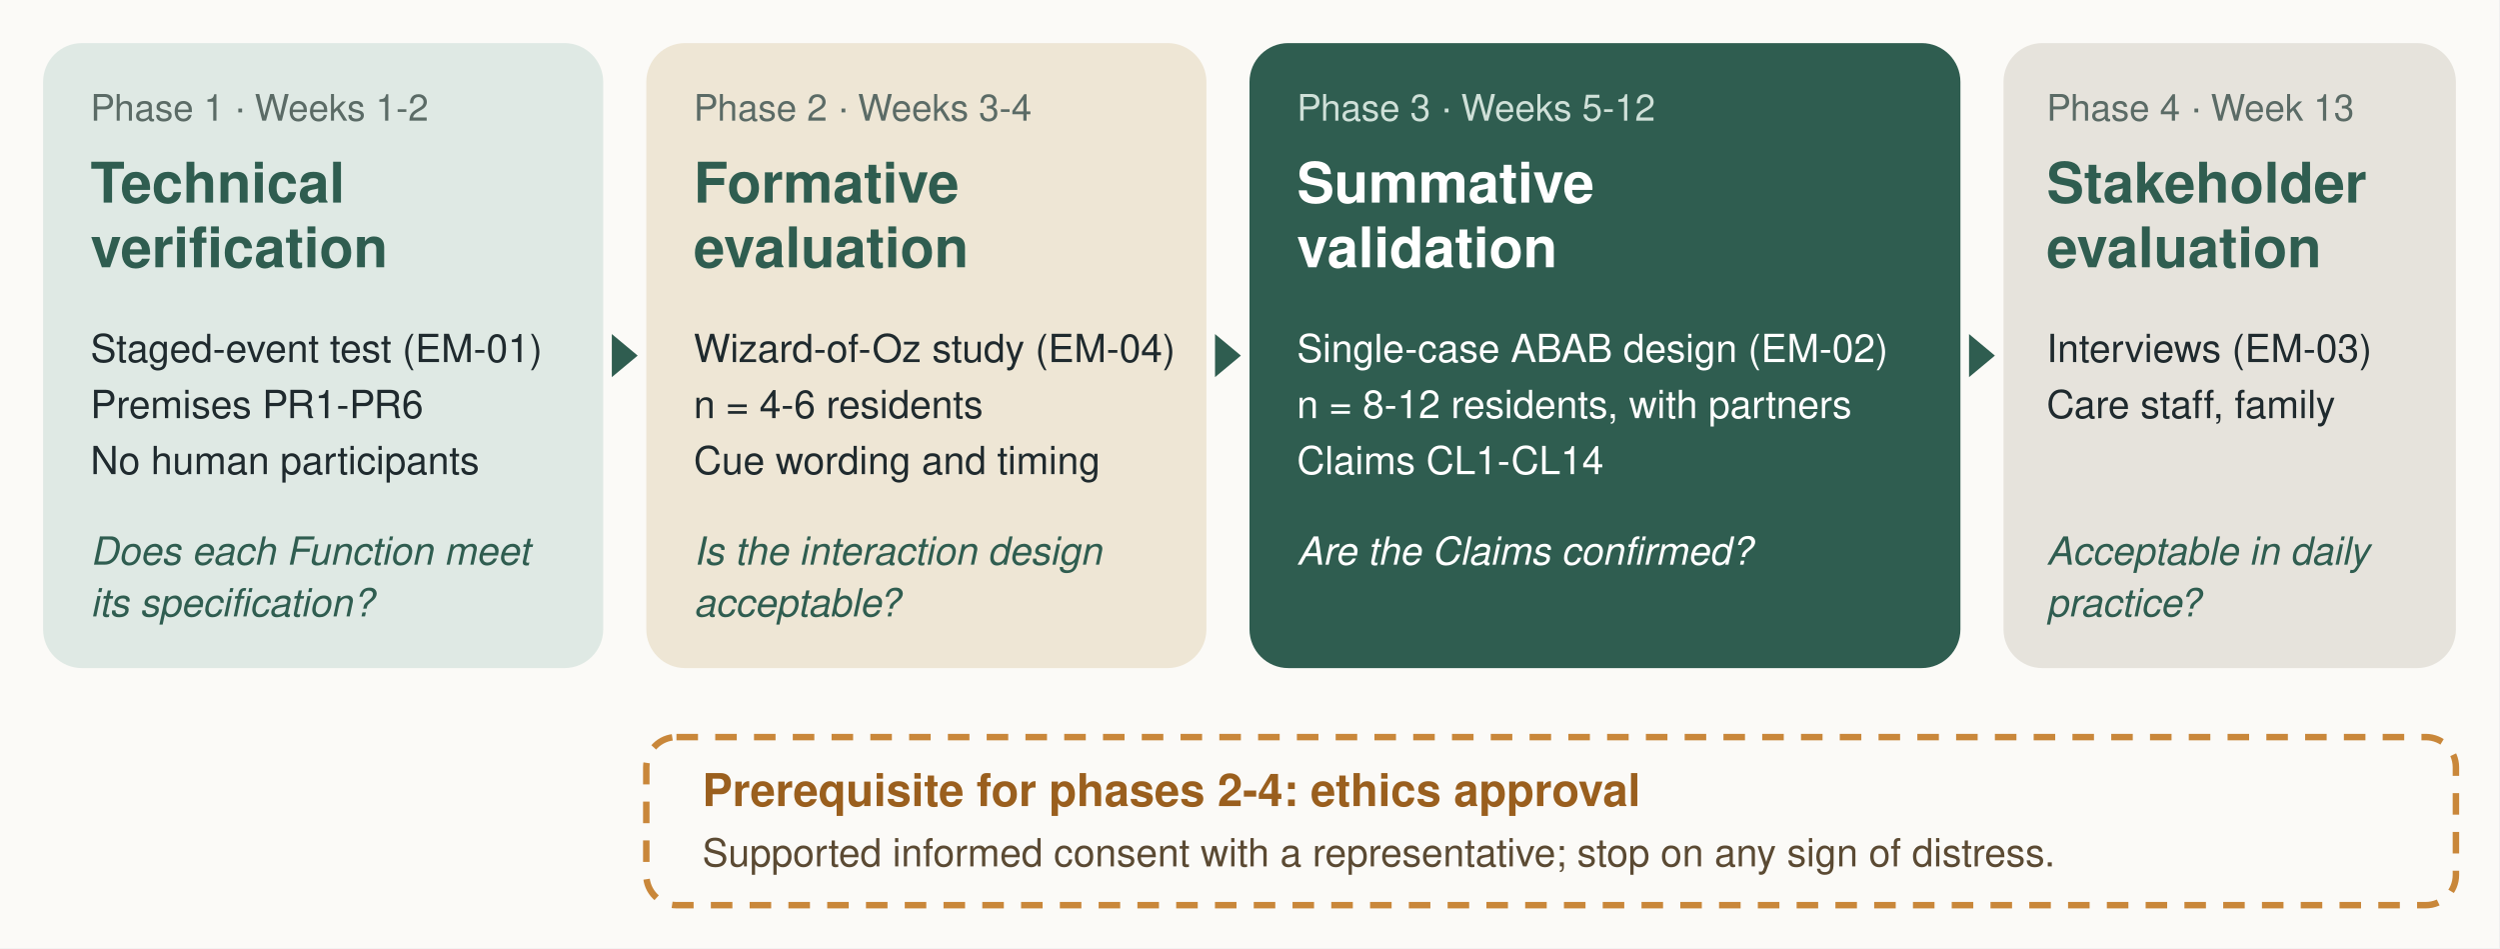
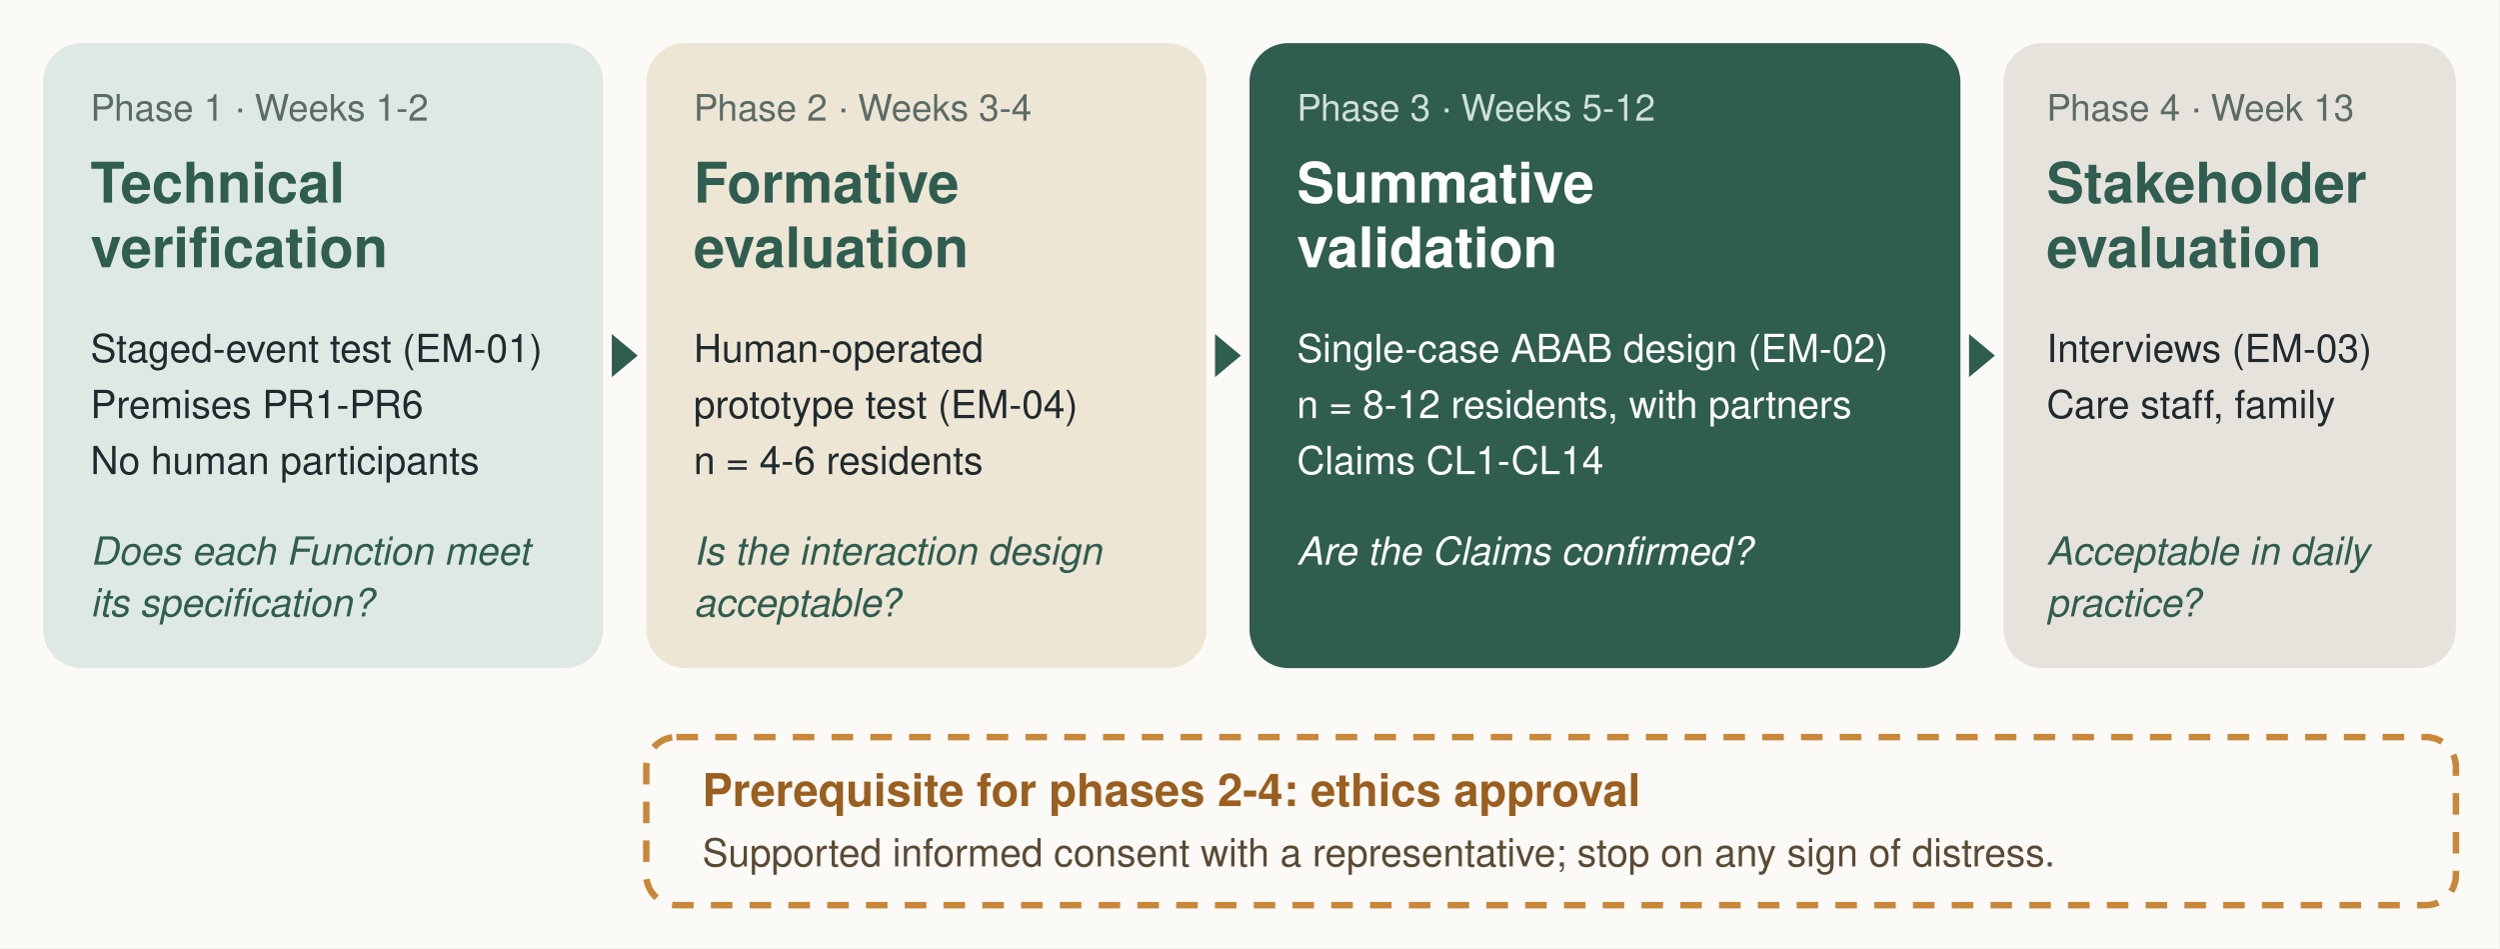
<svg xmlns="http://www.w3.org/2000/svg" viewBox="0 0 1160 440" font-family="Segoe UI, Helvetica, Arial, sans-serif">
  <rect width="1160" height="440" fill="#fbfaf7" />
  <rect x="20" y="20" width="260" height="290" rx="18" fill="#dfe9e4" />
  <text x="42" y="56" font-size="17" fill="#5b6b66">Phase 1 · Weeks 1-2</text>
  <text x="42" y="94" font-size="26" font-weight="600" fill="#2f5d50">Technical</text>
  <text x="42" y="124" font-size="26" font-weight="600" fill="#2f5d50">verification</text>
  <text x="42" y="168" font-size="18" fill="#1f2a2e">Staged-event test (EM-01)</text>
  <text x="42" y="194" font-size="18" fill="#1f2a2e">Premises PR1-PR6</text>
  <text x="42" y="220" font-size="18" fill="#1f2a2e">No human participants</text>
  <text x="42" y="262" font-size="18" font-style="italic" fill="#2f5d50">Does each Function meet</text>
  <text x="42" y="286" font-size="18" font-style="italic" fill="#2f5d50">its specification?</text>
  <polygon points="284,155 296,165 284,175" fill="#2f5d50" />
  <rect x="300" y="20" width="260" height="290" rx="18" fill="#eee6d5" />
  <text x="322" y="56" font-size="17" fill="#5b6b66">Phase 2 · Weeks 3-4</text>
  <text x="322" y="94" font-size="26" font-weight="600" fill="#2f5d50">Formative</text>
  <text x="322" y="124" font-size="26" font-weight="600" fill="#2f5d50">evaluation</text>
-   <text x="322" y="168" font-size="18" fill="#1f2a2e">Wizard-of-Oz study (EM-04)</text>
-   <text x="322" y="194" font-size="18" fill="#1f2a2e">n = 4-6 residents</text>
-   <text x="322" y="220" font-size="18" fill="#1f2a2e">Cue wording and timing</text>
+   <text x="322" y="168" font-size="18" fill="#1f2a2e">Human-operated</text>
+   <text x="322" y="194" font-size="18" fill="#1f2a2e">prototype test (EM-04)</text>
+   <text x="322" y="220" font-size="18" fill="#1f2a2e">n = 4-6 residents</text>
  <text x="322" y="262" font-size="18" font-style="italic" fill="#2f5d50">Is the interaction design</text>
  <text x="322" y="286" font-size="18" font-style="italic" fill="#2f5d50">acceptable?</text>
  <polygon points="564,155 576,165 564,175" fill="#2f5d50" />
  <rect x="580" y="20" width="330" height="290" rx="18" fill="#2f5d50" />
  <text x="602" y="56" font-size="17" fill="#cfe0d8">Phase 3 · Weeks 5-12</text>
  <text x="602" y="94" font-size="26" font-weight="600" fill="#ffffff">Summative</text>
  <text x="602" y="124" font-size="26" font-weight="600" fill="#ffffff">validation</text>
  <text x="602" y="168" font-size="18" fill="#ffffff">Single-case ABAB design (EM-02)</text>
  <text x="602" y="194" font-size="18" fill="#ffffff">n = 8-12 residents, with partners</text>
  <text x="602" y="220" font-size="18" fill="#ffffff">Claims CL1-CL14</text>
  <text x="602" y="262" font-size="18" font-style="italic" fill="#ffffff">Are the Claims confirmed?</text>
  <polygon points="914,155 926,165 914,175" fill="#2f5d50" />
  <rect x="930" y="20" width="210" height="290" rx="18" fill="#e6e3dc" />
  <text x="950" y="56" font-size="17" fill="#5b6b66">Phase 4 · Week 13</text>
  <text x="950" y="94" font-size="26" font-weight="600" fill="#2f5d50">Stakeholder</text>
  <text x="950" y="124" font-size="26" font-weight="600" fill="#2f5d50">evaluation</text>
  <text x="950" y="168" font-size="18" fill="#1f2a2e">Interviews (EM-03)</text>
  <text x="950" y="194" font-size="18" fill="#1f2a2e">Care staff, family</text>
  <text x="950" y="262" font-size="18" font-style="italic" fill="#2f5d50">Acceptable in daily</text>
  <text x="950" y="286" font-size="18" font-style="italic" fill="#2f5d50">practice?</text>
  <rect x="300" y="342" width="840" height="78" rx="14" fill="none" stroke="#c9873a" stroke-width="3" stroke-dasharray="10 8" />
  <text x="326" y="374" font-size="21" font-weight="600" fill="#9a5f1e">Prerequisite for phases 2-4: ethics approval</text>
  <text x="326" y="402" font-size="18" fill="#5b4a33">Supported informed consent with a representative; stop on any sign of distress.</text>
</svg>
